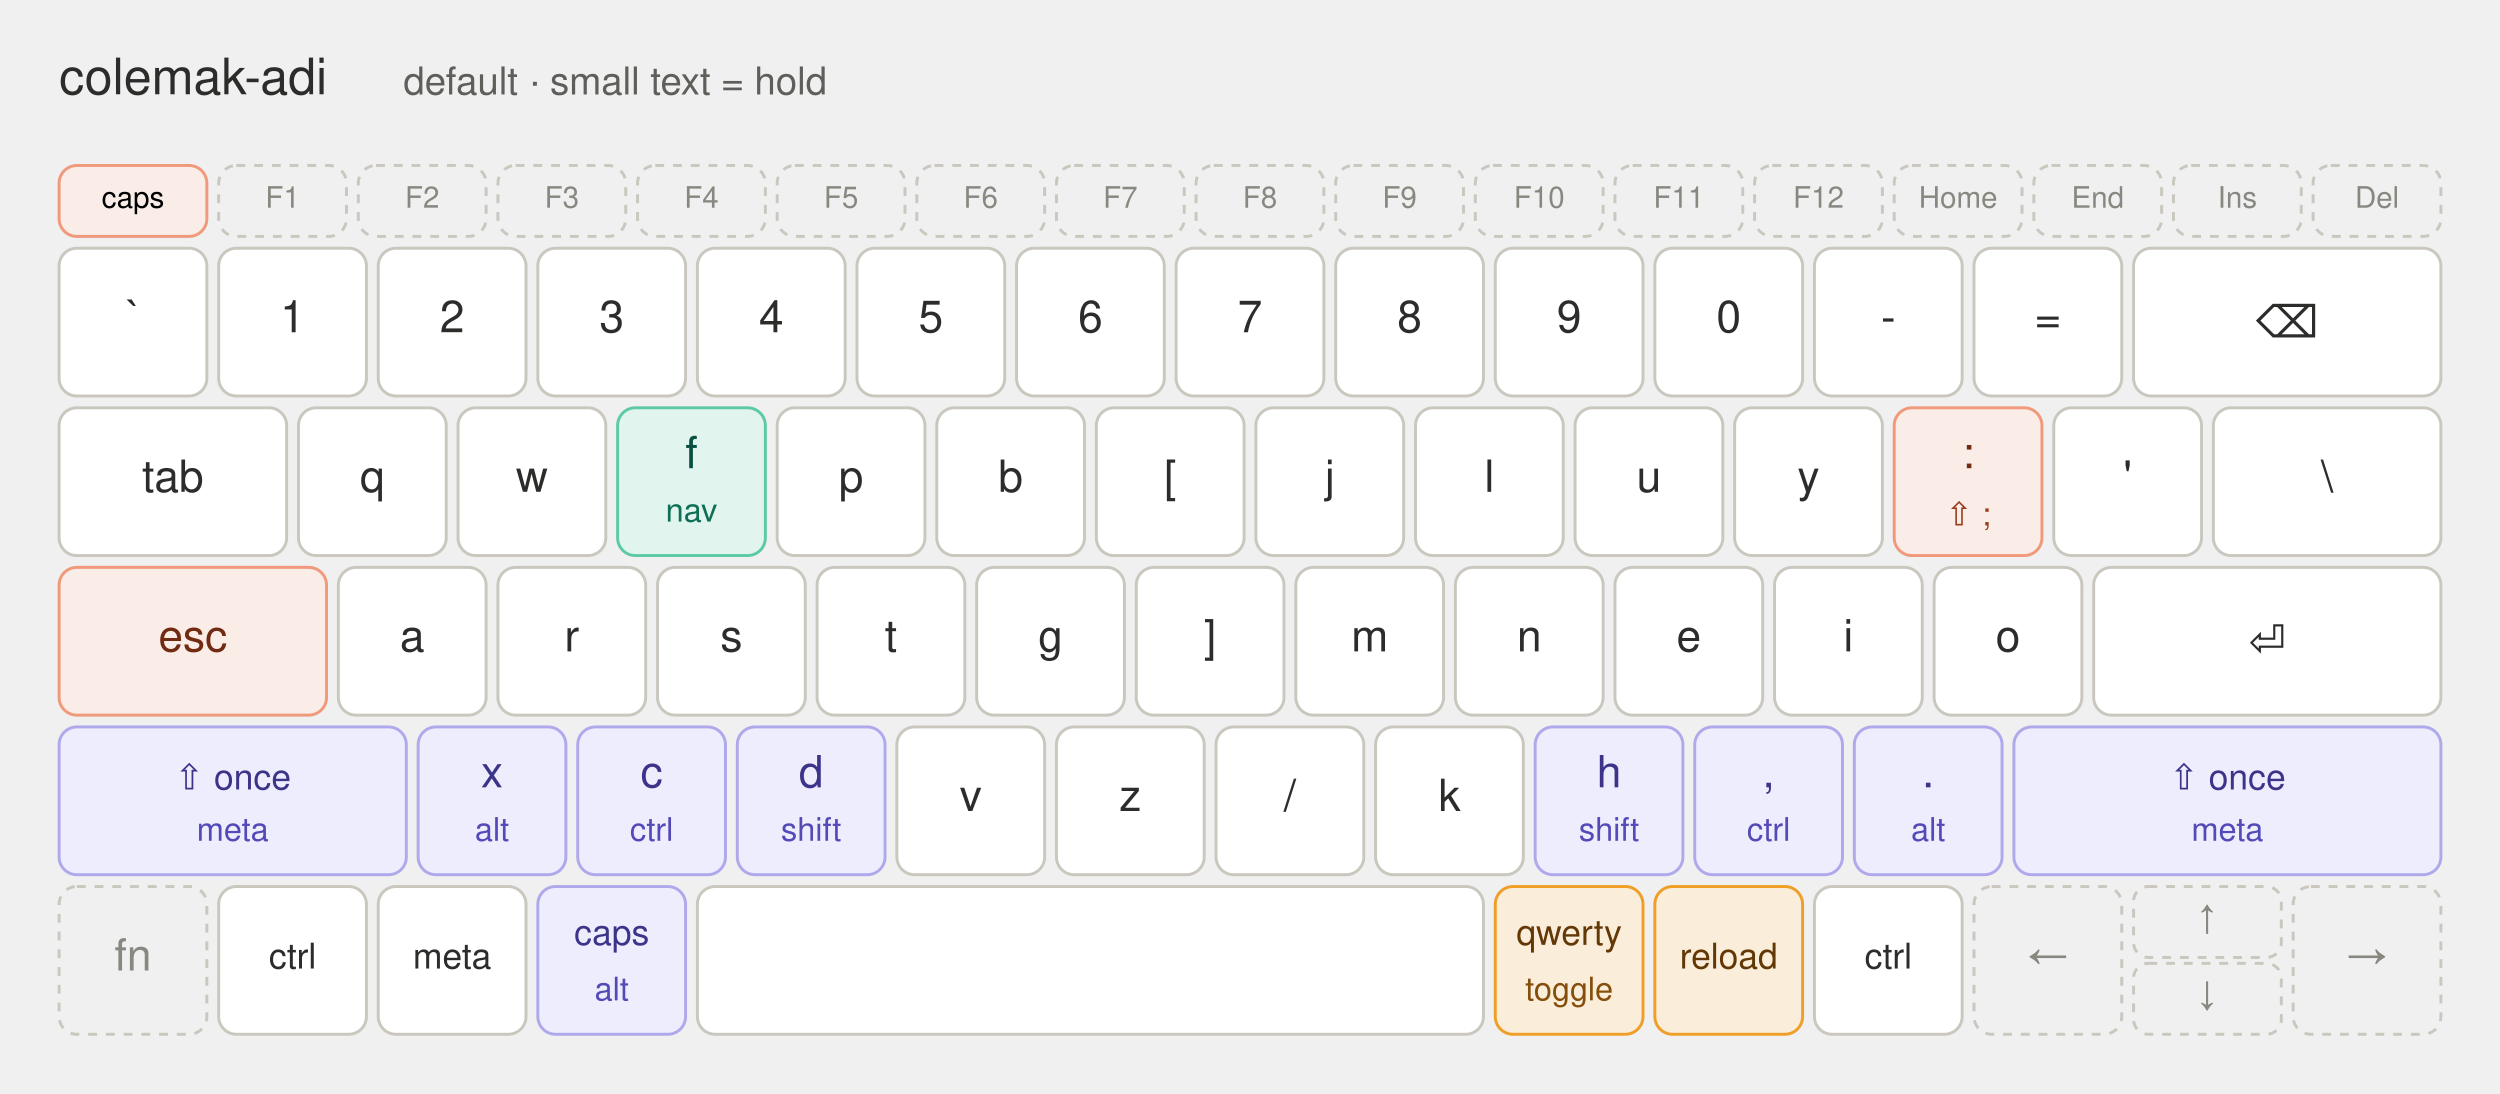
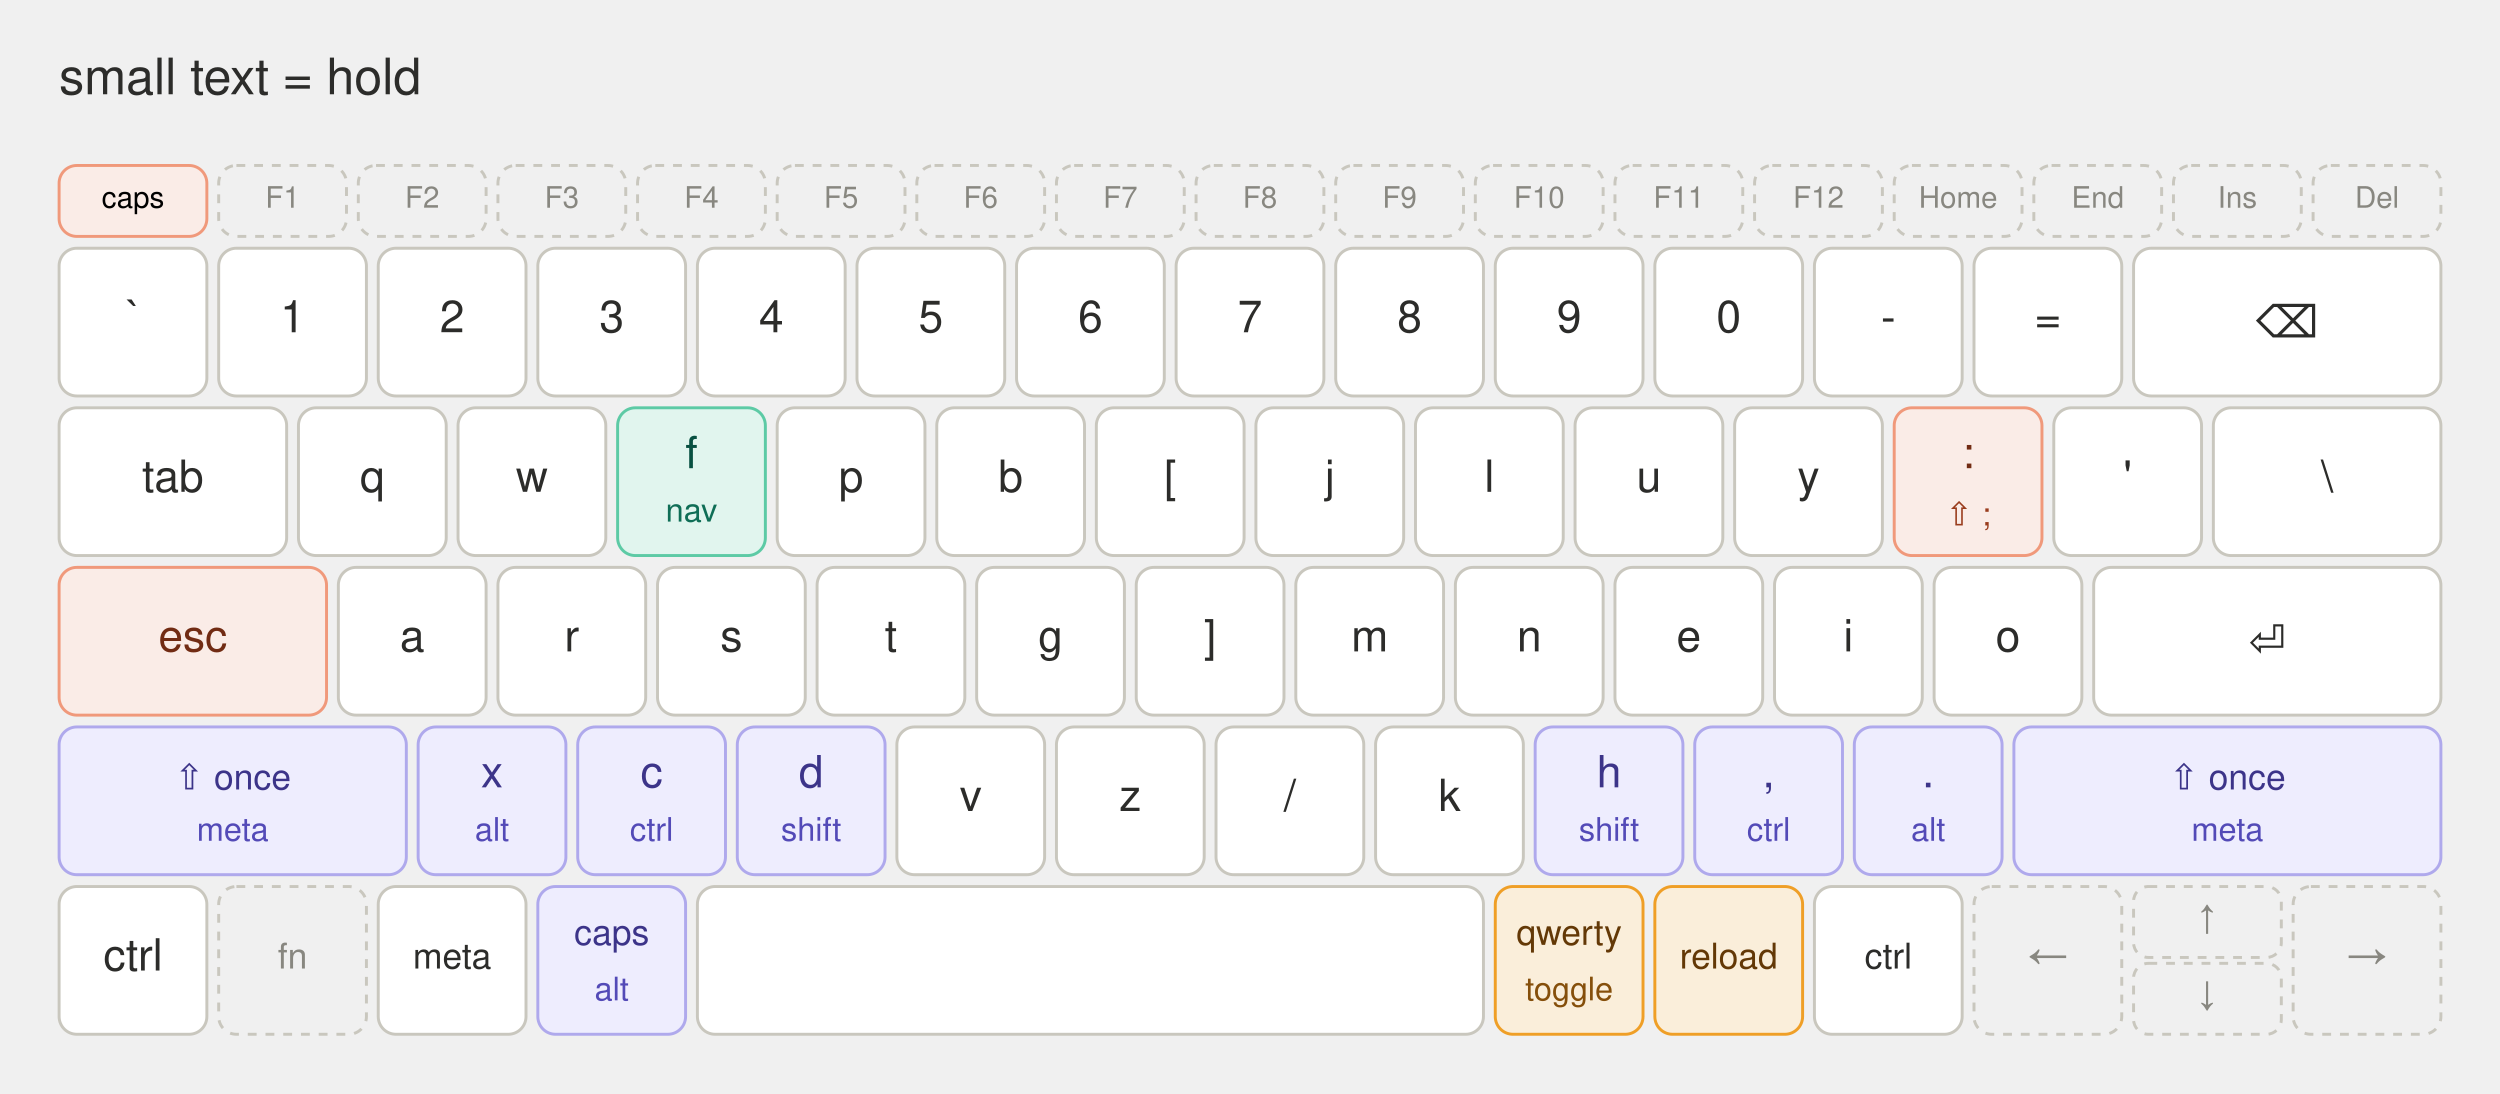
<svg xmlns="http://www.w3.org/2000/svg" width="846" height="370" viewBox="0 0 846 370">
  <style>text{font-family:-apple-system,"Segoe UI",Helvetica,Arial,"DejaVu Sans",sans-serif;text-anchor:middle;dominant-baseline:central}
.ti{font-size:17px;font-weight:500;text-anchor:start;fill:#2C2C2A}.su{font-size:13px;text-anchor:start;fill:#5F5E5A}
rect{stroke-width:1}.t{font-size:15px}.tl{font-size:12px}.s{font-size:11px}.ft{font-size:10px}
.n rect{fill:#FFFFFF;stroke:#C9C7BE}.n .t,.n .tl{fill:#2C2C2A}.n .s{fill:#5F5E5A}
.blank rect{fill:#F6F5F1;stroke:#E2E0D8}
.dim rect,.ud rect{fill:none;stroke:#C9C7BE;stroke-dasharray:3 3}.dim text,.ud text{fill:#888780}
.mod rect{fill:#EEEDFE;stroke:#AFA9EC}.mod .t,.mod .tl{fill:#3C3489}.mod .s{fill:#534AB7}
.nav rect{fill:#E1F5EE;stroke:#5DCAA5}.nav .t,.nav .tl{fill:#085041}.nav .s{fill:#0F6E56}
.ch rect{fill:#FAECE7;stroke:#F0997B}.ch .t,.ch .tl{fill:#712B13}.ch .s{fill:#993C1D}
.sw rect{fill:#FAEEDA;stroke:#EF9F27}.sw .t,.sw .tl{fill:#633806}.sw .s{fill:#854F0B}
.held rect{fill:#1D9E75;stroke:#1D9E75}.held text{fill:#FFFFFF}
@media (prefers-color-scheme:dark){.ti{fill:#E8E6DE}.su{fill:#B4B2A9}
.n rect{fill:#2C2C2A;stroke:#5F5E5A}.n .t,.n .tl{fill:#F1EFE8}.n .s{fill:#B4B2A9}
.blank rect{fill:#232321;stroke:#3A3A37}.dim rect,.ud rect{stroke:#5F5E5A}.dim text,.ud text{fill:#888780}
.mod rect{fill:#3C3489;stroke:#7F77DD}.mod .t,.mod .tl{fill:#EEEDFE}.mod .s{fill:#CECBF6}
.nav rect{fill:#085041;stroke:#1D9E75}.nav .t,.nav .tl{fill:#E1F5EE}.nav .s{fill:#9FE1CB}
.ch rect{fill:#712B13;stroke:#D85A30}.ch .t,.ch .tl{fill:#FAECE7}.ch .s{fill:#F5C4B3}
.sw rect{fill:#633806;stroke:#BA7517}.sw .t,.sw .tl{fill:#FAEEDA}.sw .s{fill:#FAC775}
.held rect{fill:#5DCAA5;stroke:#5DCAA5}.held text{fill:#04342C}}</style>
-   <text class="ti" x="20" y="28">colemak-adi</text>
-   <text class="su" x="136.5" y="29">default · small text = hold</text>
+   <text class="ti" x="20" y="28">small text = hold</text>
  <g class="ch">
    <rect x="20" y="56" width="50" height="24" rx="6" />
    <text class="ft" x="45.0" y="68.0">caps</text>
  </g>
  <g class="dim">
    <rect x="74" y="56" width="43.25" height="24" rx="6" />
    <text class="ft" x="95.625" y="68.0">F1</text>
  </g>
  <g class="dim">
    <rect x="121.25" y="56" width="43.25" height="24" rx="6" />
    <text class="ft" x="142.875" y="68.0">F2</text>
  </g>
  <g class="dim">
    <rect x="168.5" y="56" width="43.25" height="24" rx="6" />
    <text class="ft" x="190.125" y="68.0">F3</text>
  </g>
  <g class="dim">
    <rect x="215.75" y="56" width="43.25" height="24" rx="6" />
    <text class="ft" x="237.375" y="68.0">F4</text>
  </g>
  <g class="dim">
    <rect x="263.0" y="56" width="43.25" height="24" rx="6" />
    <text class="ft" x="284.625" y="68.0">F5</text>
  </g>
  <g class="dim">
    <rect x="310.25" y="56" width="43.25" height="24" rx="6" />
    <text class="ft" x="331.875" y="68.0">F6</text>
  </g>
  <g class="dim">
    <rect x="357.5" y="56" width="43.25" height="24" rx="6" />
    <text class="ft" x="379.125" y="68.0">F7</text>
  </g>
  <g class="dim">
    <rect x="404.75" y="56" width="43.25" height="24" rx="6" />
    <text class="ft" x="426.375" y="68.0">F8</text>
  </g>
  <g class="dim">
    <rect x="452.0" y="56" width="43.25" height="24" rx="6" />
    <text class="ft" x="473.625" y="68.0">F9</text>
  </g>
  <g class="dim">
    <rect x="499.25" y="56" width="43.25" height="24" rx="6" />
    <text class="ft" x="520.875" y="68.0">F10</text>
  </g>
  <g class="dim">
    <rect x="546.5" y="56" width="43.25" height="24" rx="6" />
    <text class="ft" x="568.125" y="68.0">F11</text>
  </g>
  <g class="dim">
    <rect x="593.75" y="56" width="43.25" height="24" rx="6" />
    <text class="ft" x="615.375" y="68.0">F12</text>
  </g>
  <g class="dim">
    <rect x="641.0" y="56" width="43.25" height="24" rx="6" />
    <text class="ft" x="662.625" y="68.0">Home</text>
  </g>
  <g class="dim">
    <rect x="688.25" y="56" width="43.25" height="24" rx="6" />
    <text class="ft" x="709.875" y="68.0">End</text>
  </g>
  <g class="dim">
    <rect x="735.5" y="56" width="43.25" height="24" rx="6" />
    <text class="ft" x="757.125" y="68.0">Ins</text>
  </g>
  <g class="dim">
    <rect x="782.75" y="56" width="43.25" height="24" rx="6" />
    <text class="ft" x="804.375" y="68.0">Del</text>
  </g>
  <g class="n">
    <rect x="20" y="84" width="50" height="50" rx="6" />
    <text class="t" x="45.0" y="109.0">`</text>
  </g>
  <g class="n">
    <rect x="74" y="84" width="50" height="50" rx="6" />
    <text class="t" x="99.0" y="109.0">1</text>
  </g>
  <g class="n">
    <rect x="128" y="84" width="50" height="50" rx="6" />
    <text class="t" x="153.0" y="109.0">2</text>
  </g>
  <g class="n">
    <rect x="182" y="84" width="50" height="50" rx="6" />
    <text class="t" x="207.0" y="109.0">3</text>
  </g>
  <g class="n">
    <rect x="236" y="84" width="50" height="50" rx="6" />
    <text class="t" x="261.0" y="109.0">4</text>
  </g>
  <g class="n">
    <rect x="290" y="84" width="50" height="50" rx="6" />
    <text class="t" x="315.0" y="109.0">5</text>
  </g>
  <g class="n">
    <rect x="344" y="84" width="50" height="50" rx="6" />
    <text class="t" x="369.0" y="109.0">6</text>
  </g>
  <g class="n">
    <rect x="398" y="84" width="50" height="50" rx="6" />
    <text class="t" x="423.0" y="109.0">7</text>
  </g>
  <g class="n">
    <rect x="452" y="84" width="50" height="50" rx="6" />
    <text class="t" x="477.0" y="109.0">8</text>
  </g>
  <g class="n">
    <rect x="506" y="84" width="50" height="50" rx="6" />
    <text class="t" x="531.0" y="109.0">9</text>
  </g>
  <g class="n">
    <rect x="560" y="84" width="50" height="50" rx="6" />
    <text class="t" x="585.0" y="109.0">0</text>
  </g>
  <g class="n">
    <rect x="614" y="84" width="50" height="50" rx="6" />
    <text class="t" x="639.0" y="109.0">-</text>
  </g>
  <g class="n">
    <rect x="668" y="84" width="50" height="50" rx="6" />
    <text class="t" x="693.0" y="109.0">=</text>
  </g>
  <g class="n">
    <rect x="722" y="84" width="104" height="50" rx="6" />
    <text class="t" x="774.0" y="109.0">⌫</text>
  </g>
  <g class="n">
    <rect x="20" y="138" width="77.0" height="50" rx="6" />
    <text class="t" x="58.5" y="163.0">tab</text>
  </g>
  <g class="n">
    <rect x="101.0" y="138" width="50" height="50" rx="6" />
    <text class="t" x="126.0" y="163.0">q</text>
  </g>
  <g class="n">
    <rect x="155.0" y="138" width="50" height="50" rx="6" />
    <text class="t" x="180.0" y="163.0">w</text>
  </g>
  <g class="nav">
    <rect x="209.0" y="138" width="50" height="50" rx="6" />
    <text class="t" x="234.0" y="155.0">f</text>
    <text class="s" x="234.0" y="174.0">nav</text>
  </g>
  <g class="n">
    <rect x="263.0" y="138" width="50" height="50" rx="6" />
    <text class="t" x="288.0" y="163.0">p</text>
  </g>
  <g class="n">
    <rect x="317.0" y="138" width="50" height="50" rx="6" />
    <text class="t" x="342.0" y="163.0">b</text>
  </g>
  <g class="n">
    <rect x="371.0" y="138" width="50" height="50" rx="6" />
    <text class="t" x="396.0" y="163.0">[</text>
  </g>
  <g class="n">
    <rect x="425.0" y="138" width="50" height="50" rx="6" />
    <text class="t" x="450.0" y="163.0">j</text>
  </g>
  <g class="n">
    <rect x="479.0" y="138" width="50" height="50" rx="6" />
    <text class="t" x="504.0" y="163.0">l</text>
  </g>
  <g class="n">
    <rect x="533.0" y="138" width="50" height="50" rx="6" />
    <text class="t" x="558.0" y="163.0">u</text>
  </g>
  <g class="n">
    <rect x="587.0" y="138" width="50" height="50" rx="6" />
    <text class="t" x="612.0" y="163.0">y</text>
  </g>
  <g class="ch">
    <rect x="641.0" y="138" width="50" height="50" rx="6" />
    <text class="t" x="666.0" y="155.0">:</text>
    <text class="s" x="666.0" y="174.0">⇧ ;</text>
  </g>
  <g class="n">
    <rect x="695.0" y="138" width="50" height="50" rx="6" />
    <text class="t" x="720.0" y="163.0">'</text>
  </g>
  <g class="n">
    <rect x="749.0" y="138" width="77.0" height="50" rx="6" />
    <text class="t" x="787.5" y="163.0">\</text>
  </g>
  <g class="ch">
    <rect x="20" y="192" width="90.5" height="50" rx="6" />
    <text class="t" x="65.25" y="217.0">esc</text>
  </g>
  <g class="n">
    <rect x="114.5" y="192" width="50" height="50" rx="6" />
    <text class="t" x="139.5" y="217.0">a</text>
  </g>
  <g class="n">
    <rect x="168.5" y="192" width="50" height="50" rx="6" />
    <text class="t" x="193.5" y="217.0">r</text>
  </g>
  <g class="n">
    <rect x="222.5" y="192" width="50" height="50" rx="6" />
    <text class="t" x="247.5" y="217.0">s</text>
  </g>
  <g class="n">
    <rect x="276.5" y="192" width="50" height="50" rx="6" />
    <text class="t" x="301.5" y="217.0">t</text>
  </g>
  <g class="n">
    <rect x="330.5" y="192" width="50" height="50" rx="6" />
    <text class="t" x="355.5" y="217.0">g</text>
  </g>
  <g class="n">
    <rect x="384.5" y="192" width="50" height="50" rx="6" />
    <text class="t" x="409.5" y="217.0">]</text>
  </g>
  <g class="n">
    <rect x="438.5" y="192" width="50" height="50" rx="6" />
    <text class="t" x="463.5" y="217.0">m</text>
  </g>
  <g class="n">
    <rect x="492.5" y="192" width="50" height="50" rx="6" />
    <text class="t" x="517.5" y="217.0">n</text>
  </g>
  <g class="n">
    <rect x="546.5" y="192" width="50" height="50" rx="6" />
    <text class="t" x="571.5" y="217.0">e</text>
  </g>
  <g class="n">
    <rect x="600.5" y="192" width="50" height="50" rx="6" />
    <text class="t" x="625.5" y="217.0">i</text>
  </g>
  <g class="n">
    <rect x="654.5" y="192" width="50" height="50" rx="6" />
    <text class="t" x="679.5" y="217.0">o</text>
  </g>
  <g class="n">
    <rect x="708.5" y="192" width="117.5" height="50" rx="6" />
    <text class="t" x="767.25" y="217.0">⏎</text>
  </g>
  <g class="mod">
    <rect x="20" y="246" width="117.5" height="50" rx="6" />
    <text class="tl" x="78.75" y="263.0">⇧ once</text>
    <text class="s" x="78.75" y="282.0">meta</text>
  </g>
  <g class="mod">
    <rect x="141.5" y="246" width="50" height="50" rx="6" />
    <text class="t" x="166.5" y="263.0">x</text>
    <text class="s" x="166.5" y="282.0">alt</text>
  </g>
  <g class="mod">
    <rect x="195.5" y="246" width="50" height="50" rx="6" />
    <text class="t" x="220.5" y="263.0">c</text>
    <text class="s" x="220.5" y="282.0">ctrl</text>
  </g>
  <g class="mod">
    <rect x="249.5" y="246" width="50" height="50" rx="6" />
    <text class="t" x="274.5" y="263.0">d</text>
    <text class="s" x="274.5" y="282.0">shift</text>
  </g>
  <g class="n">
    <rect x="303.5" y="246" width="50" height="50" rx="6" />
    <text class="t" x="328.5" y="271.0">v</text>
  </g>
  <g class="n">
    <rect x="357.5" y="246" width="50" height="50" rx="6" />
    <text class="t" x="382.5" y="271.0">z</text>
  </g>
  <g class="n">
    <rect x="411.5" y="246" width="50" height="50" rx="6" />
    <text class="t" x="436.5" y="271.0">/</text>
  </g>
  <g class="n">
    <rect x="465.5" y="246" width="50" height="50" rx="6" />
    <text class="t" x="490.5" y="271.0">k</text>
  </g>
  <g class="mod">
    <rect x="519.5" y="246" width="50" height="50" rx="6" />
    <text class="t" x="544.5" y="263.0">h</text>
    <text class="s" x="544.5" y="282.0">shift</text>
  </g>
  <g class="mod">
    <rect x="573.5" y="246" width="50" height="50" rx="6" />
    <text class="t" x="598.5" y="263.0">,</text>
    <text class="s" x="598.5" y="282.0">ctrl</text>
  </g>
  <g class="mod">
    <rect x="627.5" y="246" width="50" height="50" rx="6" />
    <text class="t" x="652.5" y="263.0">.</text>
    <text class="s" x="652.5" y="282.0">alt</text>
  </g>
  <g class="mod">
    <rect x="681.5" y="246" width="144.5" height="50" rx="6" />
    <text class="tl" x="753.75" y="263.0">⇧ once</text>
    <text class="s" x="753.75" y="282.0">meta</text>
  </g>
-   <g class="dim">
+   <g class="n">
    <rect x="20" y="300" width="50" height="50" rx="6" />
-     <text class="t" x="45.0" y="325.0">fn</text>
-   </g>
-   <g class="n">
+     <text class="t" x="45.0" y="325.0">ctrl</text>
+   </g>
+   <g class="dim">
    <rect x="74" y="300" width="50" height="50" rx="6" />
-     <text class="tl" x="99.0" y="325.0">ctrl</text>
+     <text class="tl" x="99.0" y="325.0">fn</text>
  </g>
  <g class="n">
    <rect x="128" y="300" width="50" height="50" rx="6" />
    <text class="tl" x="153.0" y="325.0">meta</text>
  </g>
  <g class="mod">
    <rect x="182" y="300" width="50" height="50" rx="6" />
    <text class="tl" x="207.0" y="317.0">caps</text>
    <text class="s" x="207.0" y="336.0">alt</text>
  </g>
  <g class="n">
    <rect x="236" y="300" width="266" height="50" rx="6" />
  </g>
  <g class="sw">
    <rect x="506" y="300" width="50" height="50" rx="6" />
    <text class="tl" x="531.0" y="317.0">qwerty</text>
    <text class="s" x="531.0" y="336.0">toggle</text>
  </g>
  <g class="sw">
    <rect x="560" y="300" width="50" height="50" rx="6" />
    <text class="tl" x="585.0" y="325.0">reload</text>
  </g>
  <g class="n">
    <rect x="614" y="300" width="50" height="50" rx="6" />
    <text class="tl" x="639.0" y="325.0">ctrl</text>
  </g>
  <g class="dim">
    <rect x="668" y="300" width="50" height="50" rx="6" />
    <text class="t" x="693.0" y="325.0">←</text>
  </g>
  <g class="ud">
    <rect x="722" y="300" width="50" height="24.0" rx="5" />
    <rect x="722" y="326.0" width="50" height="24.0" rx="5" />
    <text class="tl" x="747.0" y="312.0">↑</text>
    <text class="tl" x="747.0" y="338.0">↓</text>
  </g>
  <g class="dim">
    <rect x="776" y="300" width="50" height="50" rx="6" />
    <text class="t" x="801.0" y="325.0">→</text>
  </g>
</svg>
